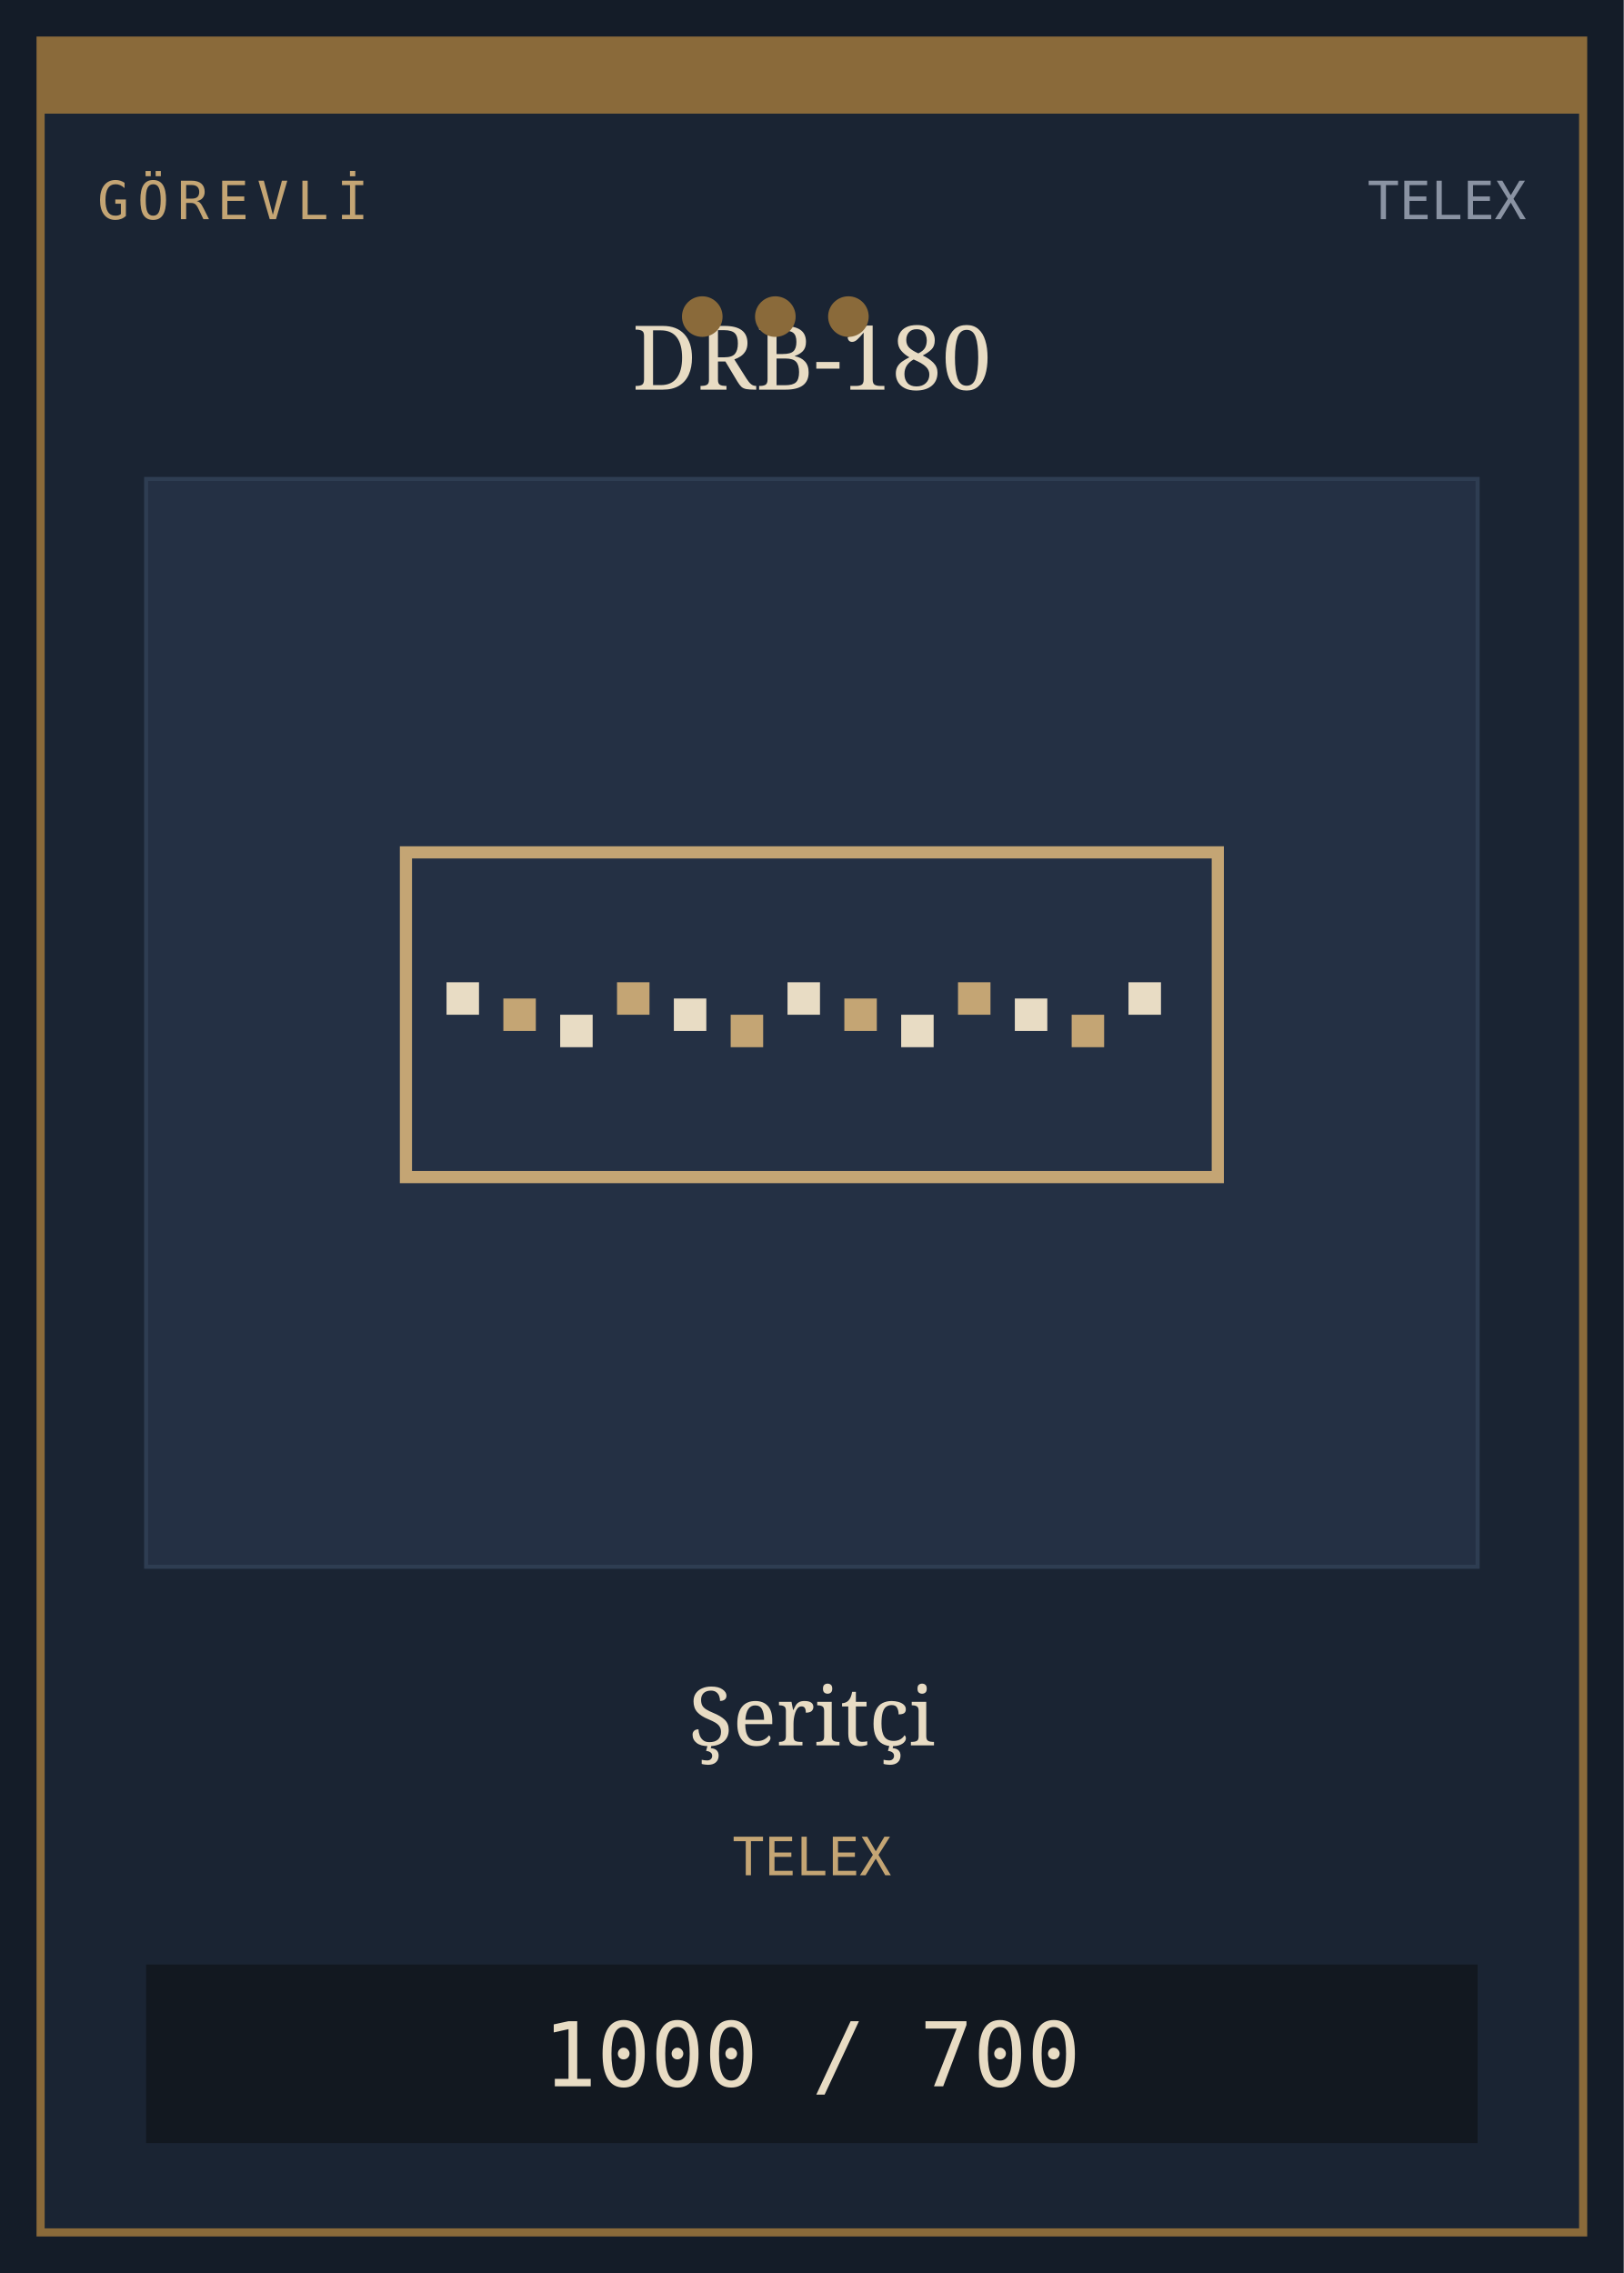
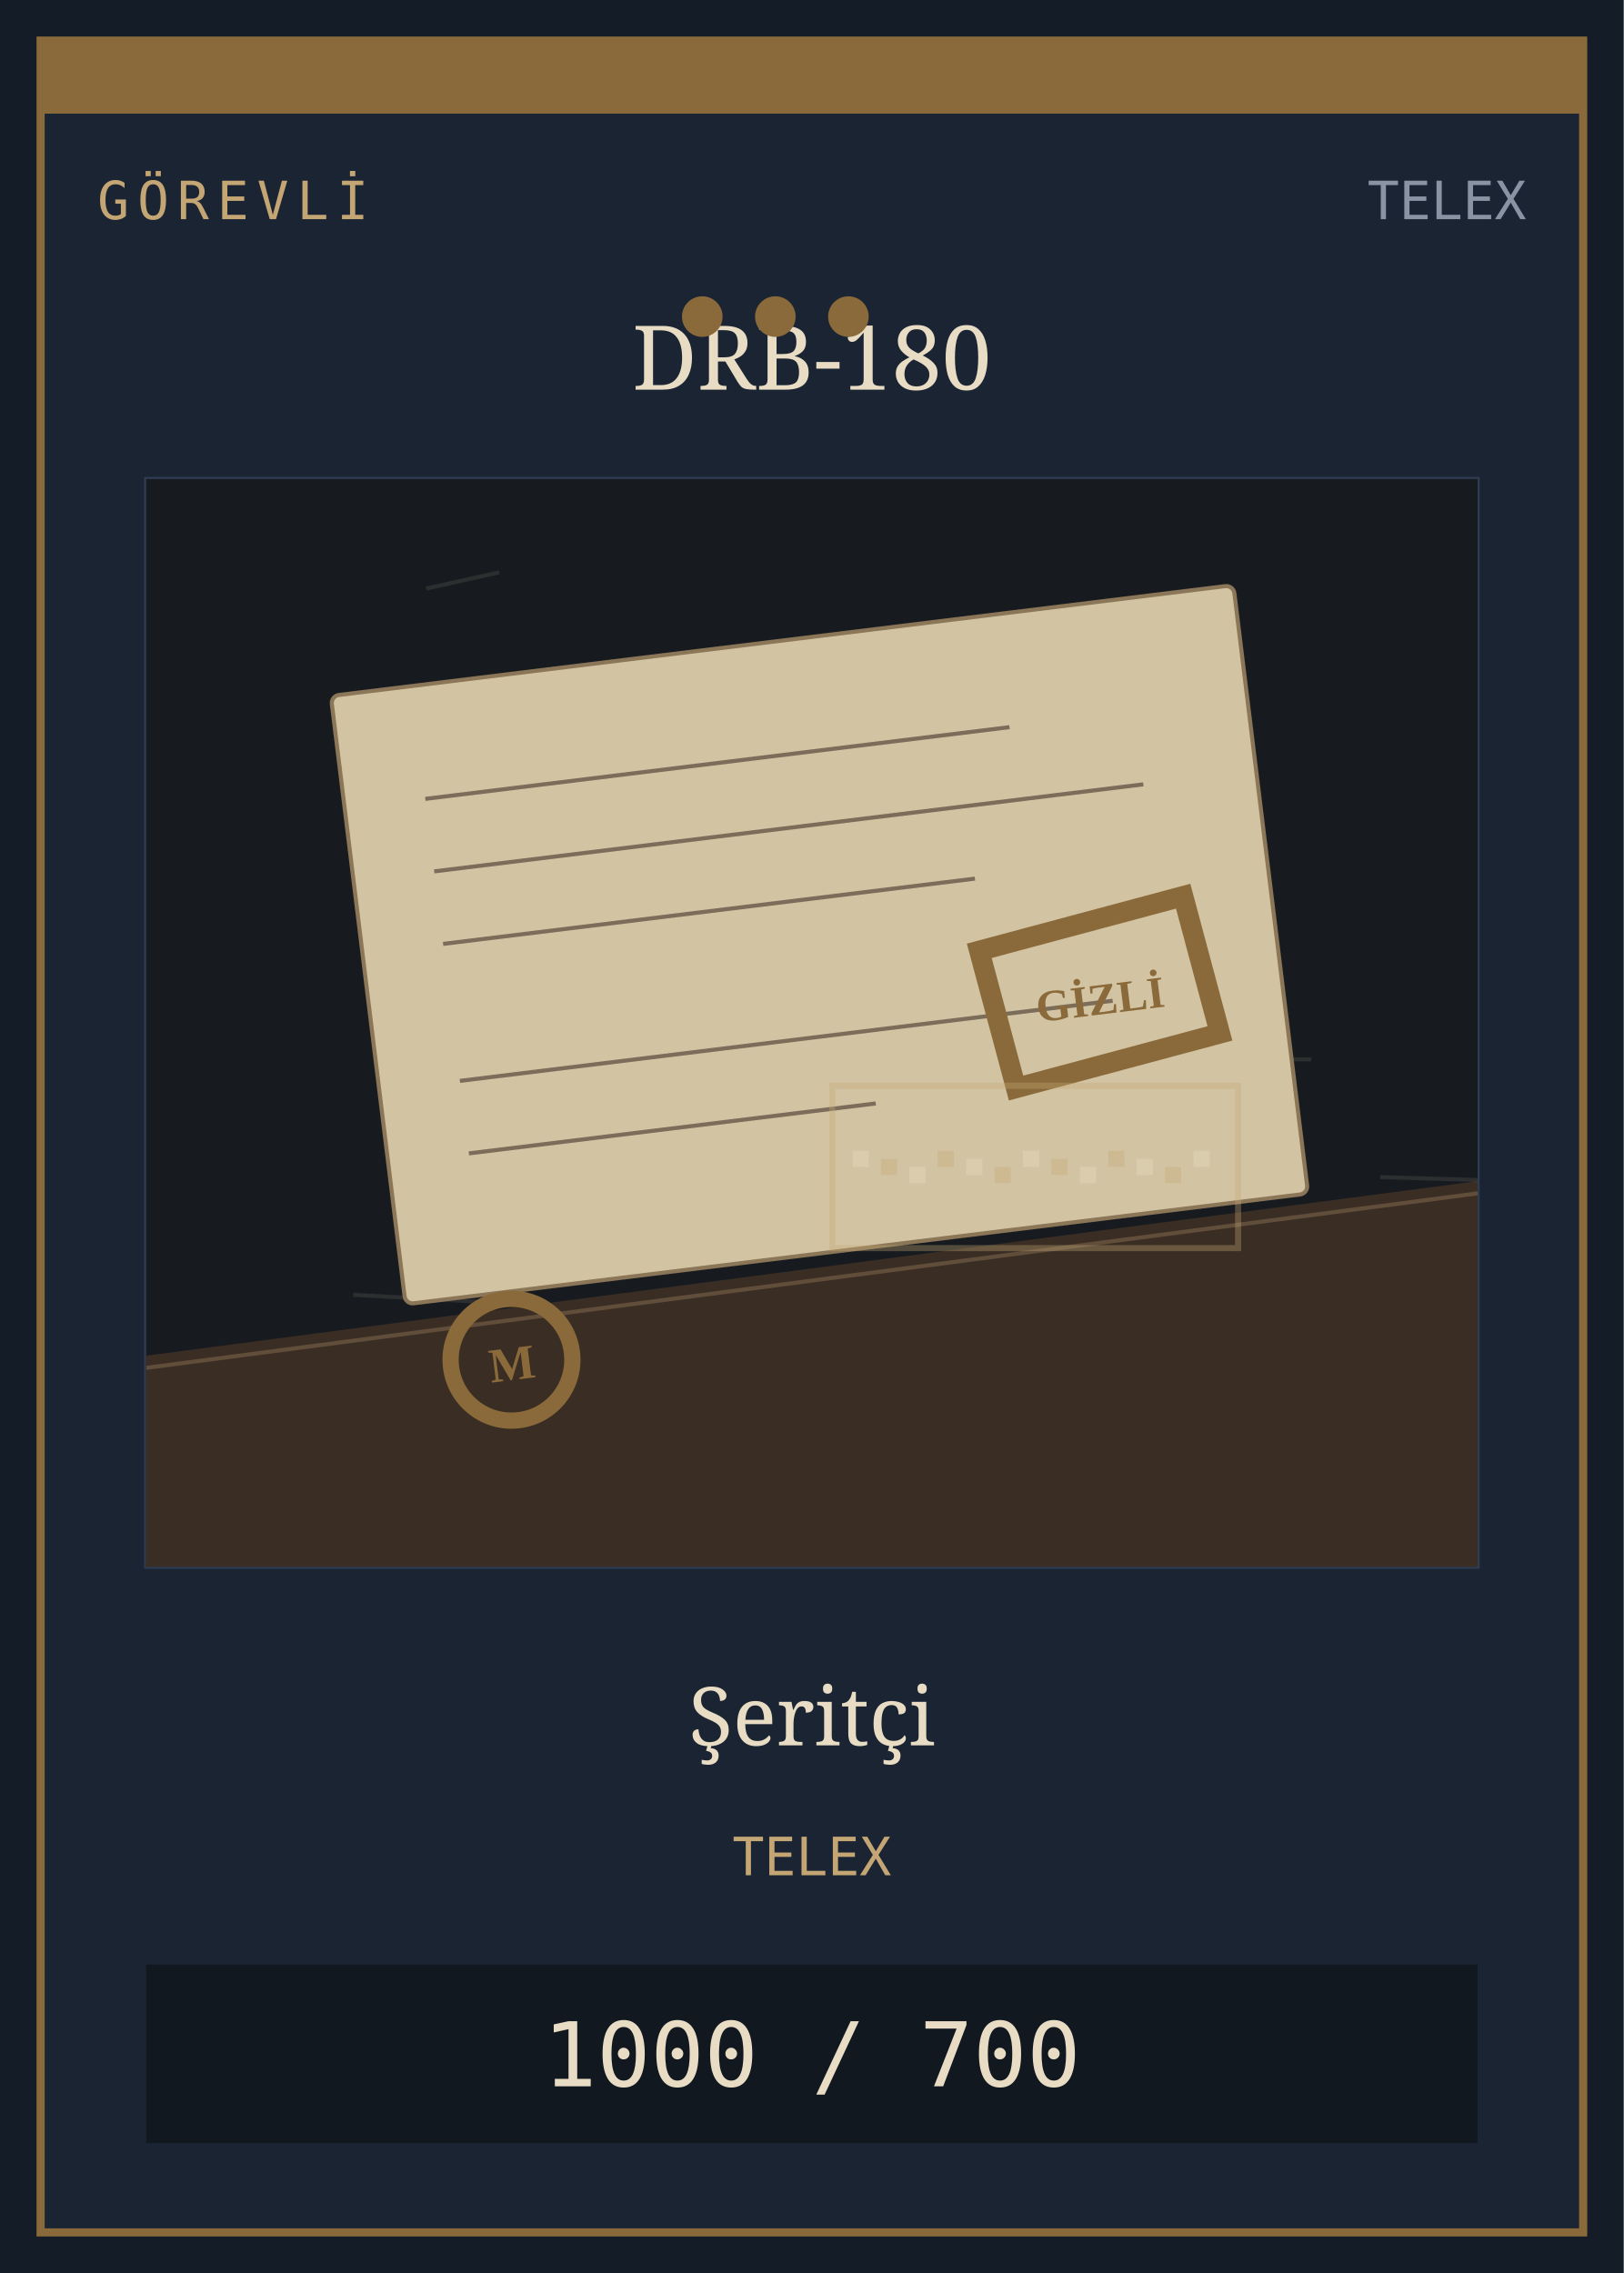
<svg xmlns="http://www.w3.org/2000/svg" viewBox="0 0 400 560" width="400" height="560">
+   <defs>
+     <clipPath id="scene">
+       <rect x="36" y="118" width="328" height="268" />
+     </clipPath>
+   </defs>
  <rect width="400" height="560" fill="#141c28" />
  <rect x="10" y="10" width="380" height="540" fill="#1a2433" stroke="#8a6a3a" stroke-width="2" />
  <rect x="10" y="10" width="380" height="18" fill="#8a6a3a" />
  <text x="24" y="54" fill="#c4a574" font-family="ui-monospace,monospace" font-size="13" letter-spacing="2">GÖREVLİ</text>
  <text x="376" y="54" text-anchor="end" fill="#8a93a3" font-family="ui-monospace,monospace" font-size="13">TELEX</text>
  <text x="200" y="96" text-anchor="middle" fill="#e8dcc4" font-family="Georgia,serif" font-size="22">DRB-180</text>
  <circle cx="173" cy="78" r="5" fill="#8a6a3a" />
  <circle cx="191" cy="78" r="5" fill="#8a6a3a" />
  <circle cx="209" cy="78" r="5" fill="#8a6a3a" />
  <rect x="36" y="118" width="328" height="268" fill="#243044" stroke="#2e3d52" stroke-width="1" />
-   <rect x="100" y="210" width="200" height="80" fill="none" stroke="#c4a574" stroke-width="3" />
-   <rect x="110" y="242" width="8" height="8" fill="#e8dcc4" />
-   <rect x="124" y="246" width="8" height="8" fill="#c4a574" />
-   <rect x="138" y="250" width="8" height="8" fill="#e8dcc4" />
-   <rect x="152" y="242" width="8" height="8" fill="#c4a574" />
-   <rect x="166" y="246" width="8" height="8" fill="#e8dcc4" />
-   <rect x="180" y="250" width="8" height="8" fill="#c4a574" />
-   <rect x="194" y="242" width="8" height="8" fill="#e8dcc4" />
-   <rect x="208" y="246" width="8" height="8" fill="#c4a574" />
-   <rect x="222" y="250" width="8" height="8" fill="#e8dcc4" />
-   <rect x="236" y="242" width="8" height="8" fill="#c4a574" />
-   <rect x="250" y="246" width="8" height="8" fill="#e8dcc4" />
-   <rect x="264" y="250" width="8" height="8" fill="#c4a574" />
-   <rect x="278" y="242" width="8" height="8" fill="#e8dcc4" />
+   <g clip-path="url(#scene)">
+     <rect x="36" y="118" width="328" height="268" fill="#171b20" />
+     <path d="M36 334 L364 291 V386 H36Z" fill="#3a2d24" />
+     <path d="M36 337 L364 294" stroke="#8f7355" opacity=".45" />
+     <path d="M105 145 l18 -4" stroke="#eadfbe" opacity=".10" />
+     <path d="M152 174 l21 -3" stroke="#eadfbe" opacity=".10" />
+     <path d="M199 203 l24 -2" stroke="#eadfbe" opacity=".10" />
+     <path d="M246 232 l27 -1" stroke="#eadfbe" opacity=".10" />
+     <path d="M293 261 l30 0" stroke="#eadfbe" opacity=".10" />
+     <path d="M340 290 l33 1" stroke="#eadfbe" opacity=".10" />
+     <path d="M87 319 l36 2" stroke="#eadfbe" opacity=".10" />
+     <g transform="rotate(-7 205 250)">
+       <rect x="92" y="157" width="224" height="151" rx="2" fill="#d2c4a3" stroke="#8b7657" />
+       <path d="M112 185h145M112 203h176M112 221h132M112 255h162M112 273h101" stroke="#55483a" opacity=".7" />
+       <rect x="245" y="235" width="52" height="35" fill="none" stroke="#8a6a3a" stroke-width="5" transform="rotate(-8 271 252)" />
+       <text x="271" y="258" text-anchor="middle" fill="#8a6a3a" font-size="11" font-weight="700">GİZLİ</text>
+     </g>
+     <g transform="translate(126 335) rotate(-7)">
+       <circle r="15" fill="none" stroke="#8a6a3a" stroke-width="4" />
+       <text x="0" y="5" text-anchor="middle" fill="#8a6a3a" font-size="12" font-weight="700">M</text>
+     </g>
+     <g opacity=".35" transform="scale(.5) translate(310 325)">
+       <rect x="100" y="210" width="200" height="80" fill="none" stroke="#c4a574" stroke-width="3" />
+       <rect x="110" y="242" width="8" height="8" fill="#e8dcc4" />
+       <rect x="124" y="246" width="8" height="8" fill="#c4a574" />
+       <rect x="138" y="250" width="8" height="8" fill="#e8dcc4" />
+       <rect x="152" y="242" width="8" height="8" fill="#c4a574" />
+       <rect x="166" y="246" width="8" height="8" fill="#e8dcc4" />
+       <rect x="180" y="250" width="8" height="8" fill="#c4a574" />
+       <rect x="194" y="242" width="8" height="8" fill="#e8dcc4" />
+       <rect x="208" y="246" width="8" height="8" fill="#c4a574" />
+       <rect x="222" y="250" width="8" height="8" fill="#e8dcc4" />
+       <rect x="236" y="242" width="8" height="8" fill="#c4a574" />
+       <rect x="250" y="246" width="8" height="8" fill="#e8dcc4" />
+       <rect x="264" y="250" width="8" height="8" fill="#c4a574" />
+       <rect x="278" y="242" width="8" height="8" fill="#e8dcc4" />
+     </g>
+   </g>
  <text x="200" y="430" text-anchor="middle" fill="#e8dcc4" font-family="Georgia,serif" font-size="20">Şeritçi</text>
  <text x="200" y="462" text-anchor="middle" fill="#c4a574" font-family="ui-monospace,monospace" font-size="13">TELEX</text>
  <rect x="36" y="484" width="328" height="44" fill="#121820" />
  <text x="200" y="514" text-anchor="middle" fill="#e8dcc4" font-family="ui-monospace,monospace" font-size="22">1000 / 700</text>
</svg>
